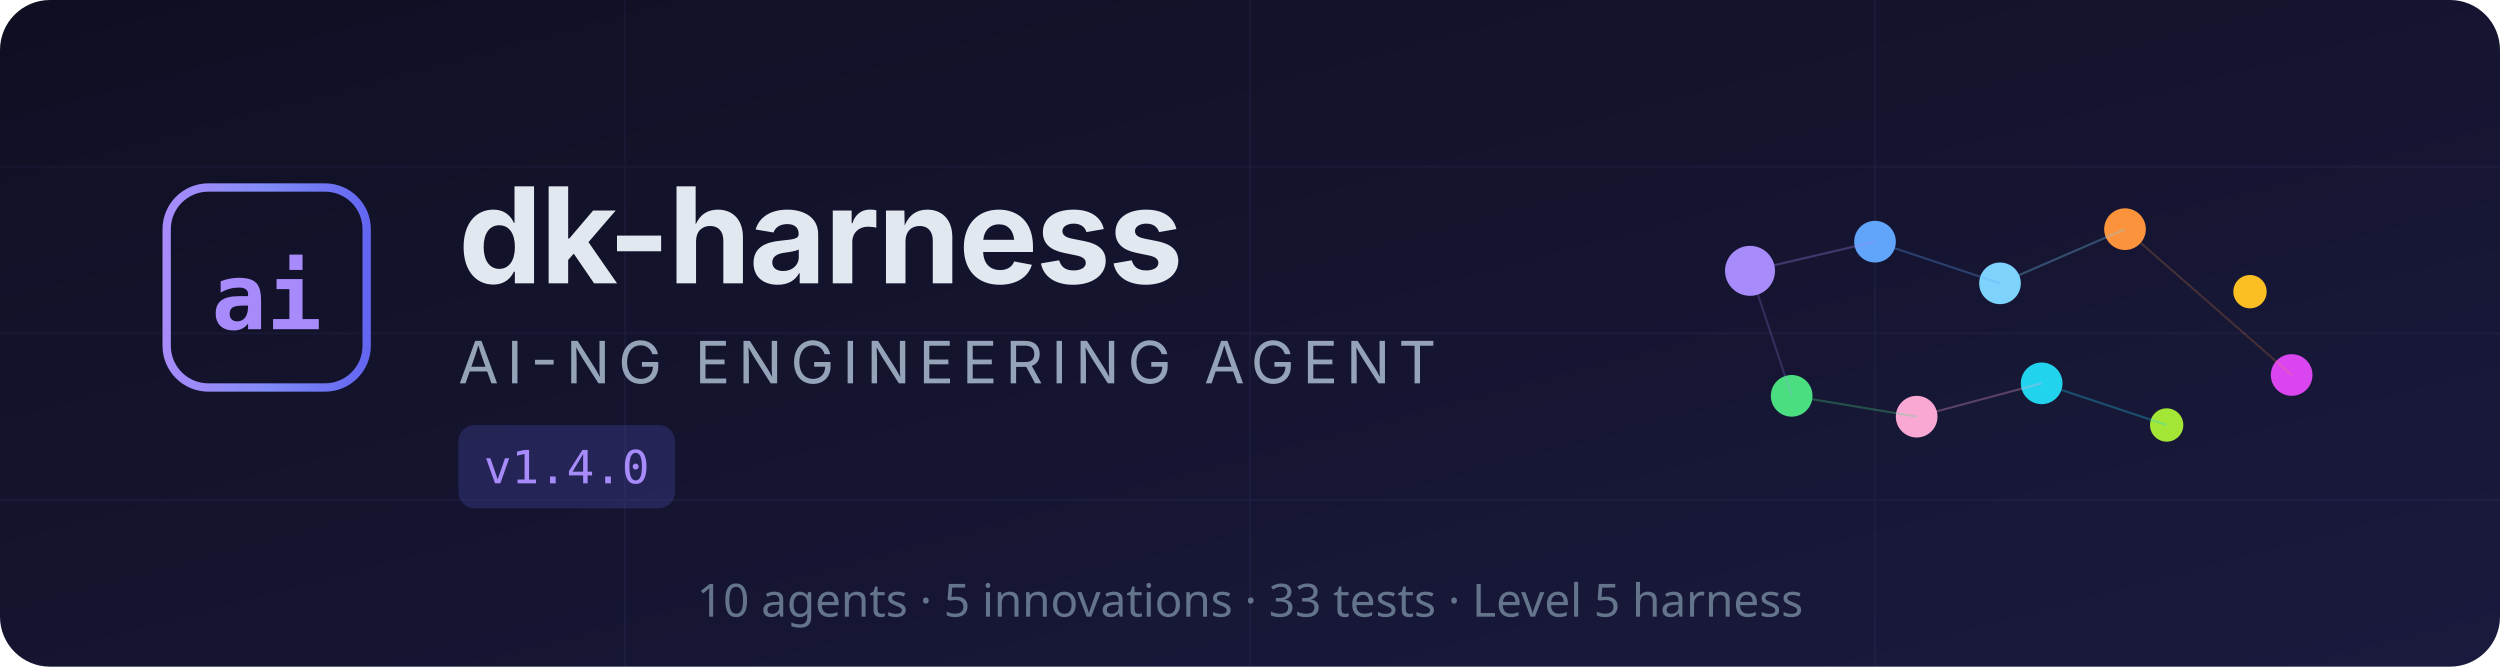
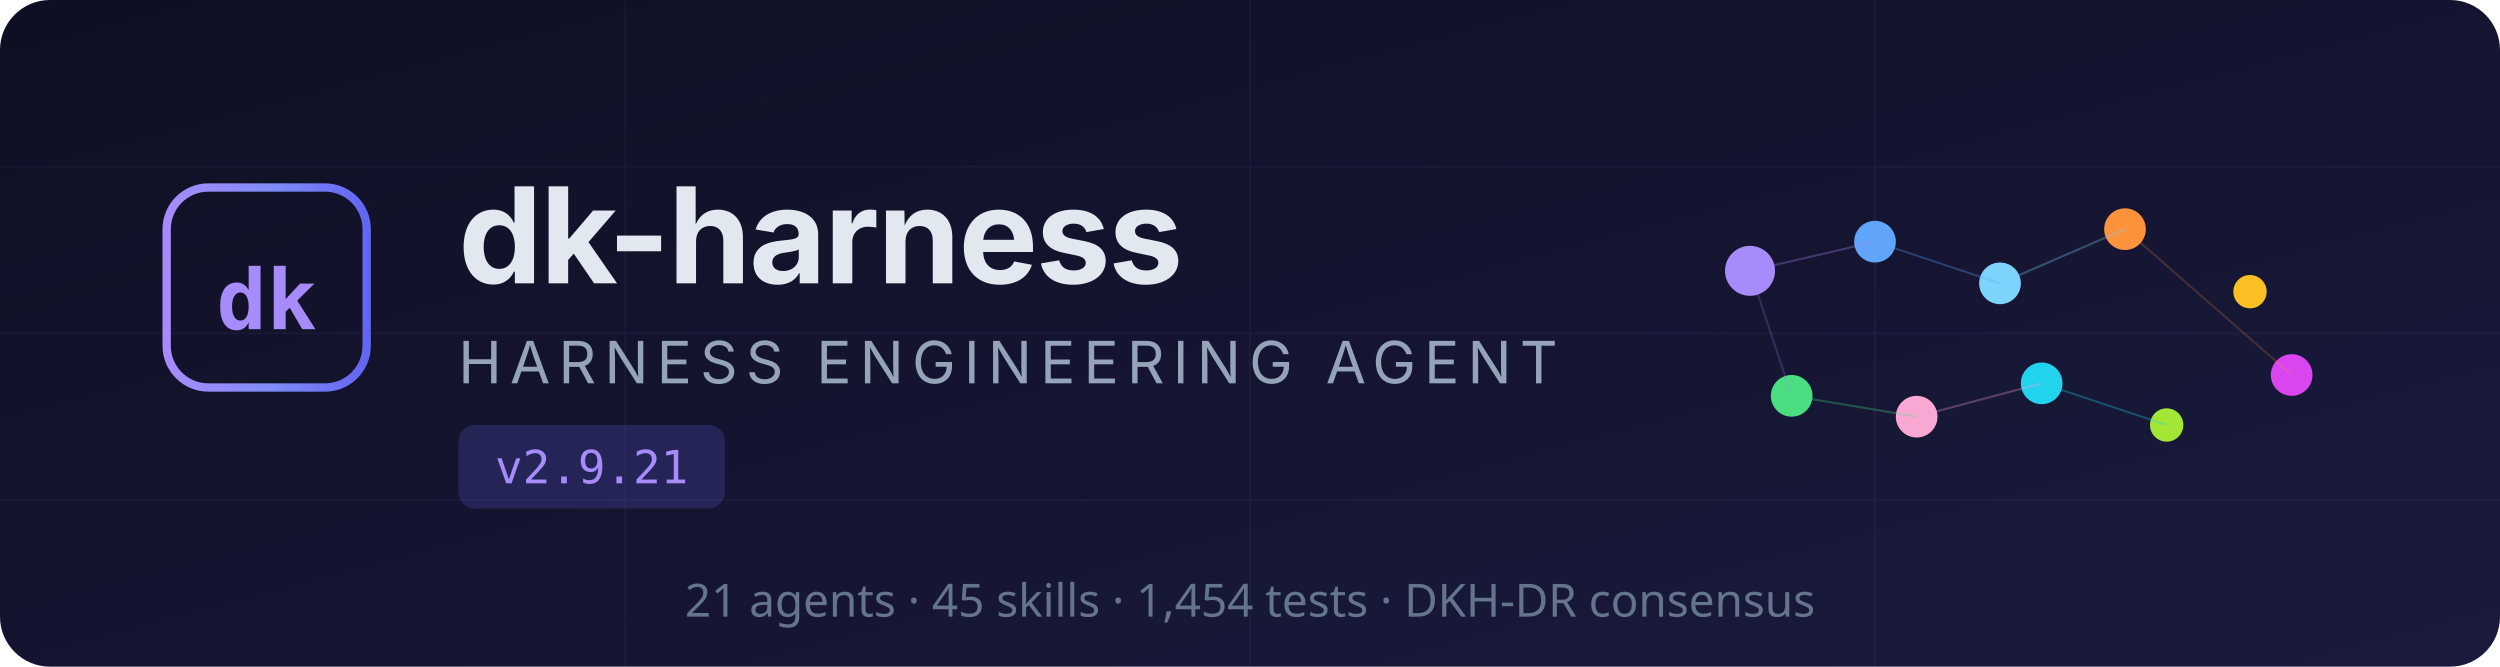
<svg xmlns="http://www.w3.org/2000/svg" width="600" height="160" viewBox="0 0 600 160">
  <defs>
    <linearGradient id="bg" x1="0%" y1="0%" x2="100%" y2="100%">
      <stop offset="0%" style="stop-color:#0f0f23;stop-opacity:1" />
      <stop offset="100%" style="stop-color:#1a1a3e;stop-opacity:1" />
    </linearGradient>
    <linearGradient id="accent" x1="0%" y1="0%" x2="100%" y2="0%">
      <stop offset="0%" style="stop-color:#a78bfa" />
      <stop offset="50%" style="stop-color:#818cf8" />
      <stop offset="100%" style="stop-color:#6366f1" />
    </linearGradient>
    <linearGradient id="glow" x1="0%" y1="0%" x2="100%" y2="0%">
      <stop offset="0%" style="stop-color:#c084fc;stop-opacity:0.6" />
      <stop offset="100%" style="stop-color:#818cf8;stop-opacity:0" />
    </linearGradient>
  </defs>
  <rect width="600" height="160" rx="12" fill="url(#bg)" />
  <g opacity="0.05" stroke="#a78bfa" stroke-width="0.5">
    <line x1="0" y1="40" x2="600" y2="40" />
    <line x1="0" y1="80" x2="600" y2="80" />
    <line x1="0" y1="120" x2="600" y2="120" />
    <line x1="150" y1="0" x2="150" y2="160" />
    <line x1="300" y1="0" x2="300" y2="160" />
    <line x1="450" y1="0" x2="450" y2="160" />
  </g>
  <rect x="-200" y="78" width="200" height="2" fill="url(#glow)" rx="1">
    <animate attributeName="x" from="-200" to="800" dur="4s" repeatCount="indefinite" />
  </rect>
  <g transform="translate(40, 45)">
    <rect width="48" height="48" rx="10" fill="none" stroke="url(#accent)" stroke-width="2">
      <animate attributeName="stroke-opacity" values="0.6;1;0.6" dur="3s" repeatCount="indefinite" />
    </rect>
-     <text x="24" y="34" text-anchor="middle" fill="#a78bfa" font-family="monospace" font-size="22" font-weight="bold">ai</text>
+     <text x="24" y="34" text-anchor="middle" fill="#a78bfa" font-family="monospace" font-size="20" font-weight="bold">dk</text>
  </g>
  <text x="110" y="68" fill="#e2e8f0" font-family="system-ui, -apple-system, sans-serif" font-size="32" font-weight="700" letter-spacing="-0.5">dk-harness</text>
-   <text x="110" y="92" fill="#94a3b8" font-family="system-ui, -apple-system, sans-serif" font-size="14" letter-spacing="2">AI-NG ENGINEERING AGENT</text>
-   <rect x="110" y="102" width="52" height="20" rx="4" fill="#6366f1" opacity="0.2" />
-   <text x="136" y="116" text-anchor="middle" fill="#a78bfa" font-family="monospace" font-size="11">v1.4.0</text>
+   <text x="110" y="92" fill="#94a3b8" font-family="system-ui, -apple-system, sans-serif" font-size="14" letter-spacing="2">HARNESS ENGINEERING AGENT</text>
+   <rect x="110" y="102" width="64" height="20" rx="4" fill="#6366f1" opacity="0.2" />
+   <text x="142" y="116" text-anchor="middle" fill="#a78bfa" font-family="monospace" font-size="11">v2.9.21</text>
  <g transform="translate(400, 50)">
    <circle cx="20" cy="15" r="6" fill="#a78bfa">
      <animate attributeName="opacity" values="0.4;1;0.4" dur="2s" begin="0s" repeatCount="indefinite" />
    </circle>
    <circle cx="50" cy="8" r="5" fill="#60a5fa">
      <animate attributeName="opacity" values="0.4;1;0.4" dur="2s" begin="0.3s" repeatCount="indefinite" />
    </circle>
    <circle cx="80" cy="18" r="5" fill="#7dd3fc">
      <animate attributeName="opacity" values="0.4;1;0.4" dur="2s" begin="0.5s" repeatCount="indefinite" />
    </circle>
    <circle cx="110" cy="5" r="5" fill="#fb923c">
      <animate attributeName="opacity" values="0.4;1;0.4" dur="2s" begin="0.7s" repeatCount="indefinite" />
    </circle>
    <circle cx="140" cy="20" r="4" fill="#fbbf24">
      <animate attributeName="opacity" values="0.4;1;0.4" dur="2s" begin="0.9s" repeatCount="indefinite" />
    </circle>
    <circle cx="30" cy="45" r="5" fill="#4ade80">
      <animate attributeName="opacity" values="0.4;1;0.4" dur="2s" begin="1.1s" repeatCount="indefinite" />
    </circle>
    <circle cx="60" cy="50" r="5" fill="#f9a8d4">
      <animate attributeName="opacity" values="0.4;1;0.4" dur="2s" begin="1.3s" repeatCount="indefinite" />
    </circle>
    <circle cx="90" cy="42" r="5" fill="#22d3ee">
      <animate attributeName="opacity" values="0.4;1;0.4" dur="2s" begin="1.5s" repeatCount="indefinite" />
    </circle>
    <circle cx="120" cy="52" r="4" fill="#a3e635">
      <animate attributeName="opacity" values="0.4;1;0.4" dur="2s" begin="1.7s" repeatCount="indefinite" />
    </circle>
    <circle cx="150" cy="40" r="5" fill="#d946ef">
      <animate attributeName="opacity" values="0.4;1;0.4" dur="2s" begin="1.9s" repeatCount="indefinite" />
    </circle>
    <line x1="20" y1="15" x2="50" y2="8" stroke="#a78bfa" stroke-width="0.5" opacity="0.3">
      <animate attributeName="opacity" values="0.1;0.4;0.1" dur="3s" repeatCount="indefinite" />
    </line>
    <line x1="50" y1="8" x2="80" y2="18" stroke="#60a5fa" stroke-width="0.5" opacity="0.3">
      <animate attributeName="opacity" values="0.1;0.4;0.1" dur="3s" begin="0.5s" repeatCount="indefinite" />
    </line>
    <line x1="80" y1="18" x2="110" y2="5" stroke="#7dd3fc" stroke-width="0.5" opacity="0.3">
      <animate attributeName="opacity" values="0.1;0.4;0.1" dur="3s" begin="1s" repeatCount="indefinite" />
    </line>
    <line x1="30" y1="45" x2="60" y2="50" stroke="#4ade80" stroke-width="0.5" opacity="0.3">
      <animate attributeName="opacity" values="0.1;0.4;0.1" dur="3s" begin="1.5s" repeatCount="indefinite" />
    </line>
    <line x1="60" y1="50" x2="90" y2="42" stroke="#f9a8d4" stroke-width="0.5" opacity="0.3">
      <animate attributeName="opacity" values="0.1;0.4;0.1" dur="3s" begin="2s" repeatCount="indefinite" />
    </line>
    <line x1="90" y1="42" x2="120" y2="52" stroke="#22d3ee" stroke-width="0.5" opacity="0.3">
      <animate attributeName="opacity" values="0.1;0.4;0.1" dur="3s" begin="2.5s" repeatCount="indefinite" />
    </line>
    <line x1="20" y1="15" x2="30" y2="45" stroke="#a78bfa" stroke-width="0.5" opacity="0.2">
      <animate attributeName="opacity" values="0.1;0.3;0.1" dur="4s" repeatCount="indefinite" />
    </line>
    <line x1="110" y1="5" x2="150" y2="40" stroke="#fb923c" stroke-width="0.5" opacity="0.2">
      <animate attributeName="opacity" values="0.1;0.3;0.1" dur="4s" begin="1s" repeatCount="indefinite" />
    </line>
  </g>
  <text x="300" y="148" text-anchor="middle" fill="#64748b" font-family="system-ui, sans-serif" font-size="11">
-     10 agents · 5 innovations · 33 tests · Level 5 harness
+     21 agents · 45 skills · 1,454 tests · DKH-DR consensus
  </text>
</svg>
